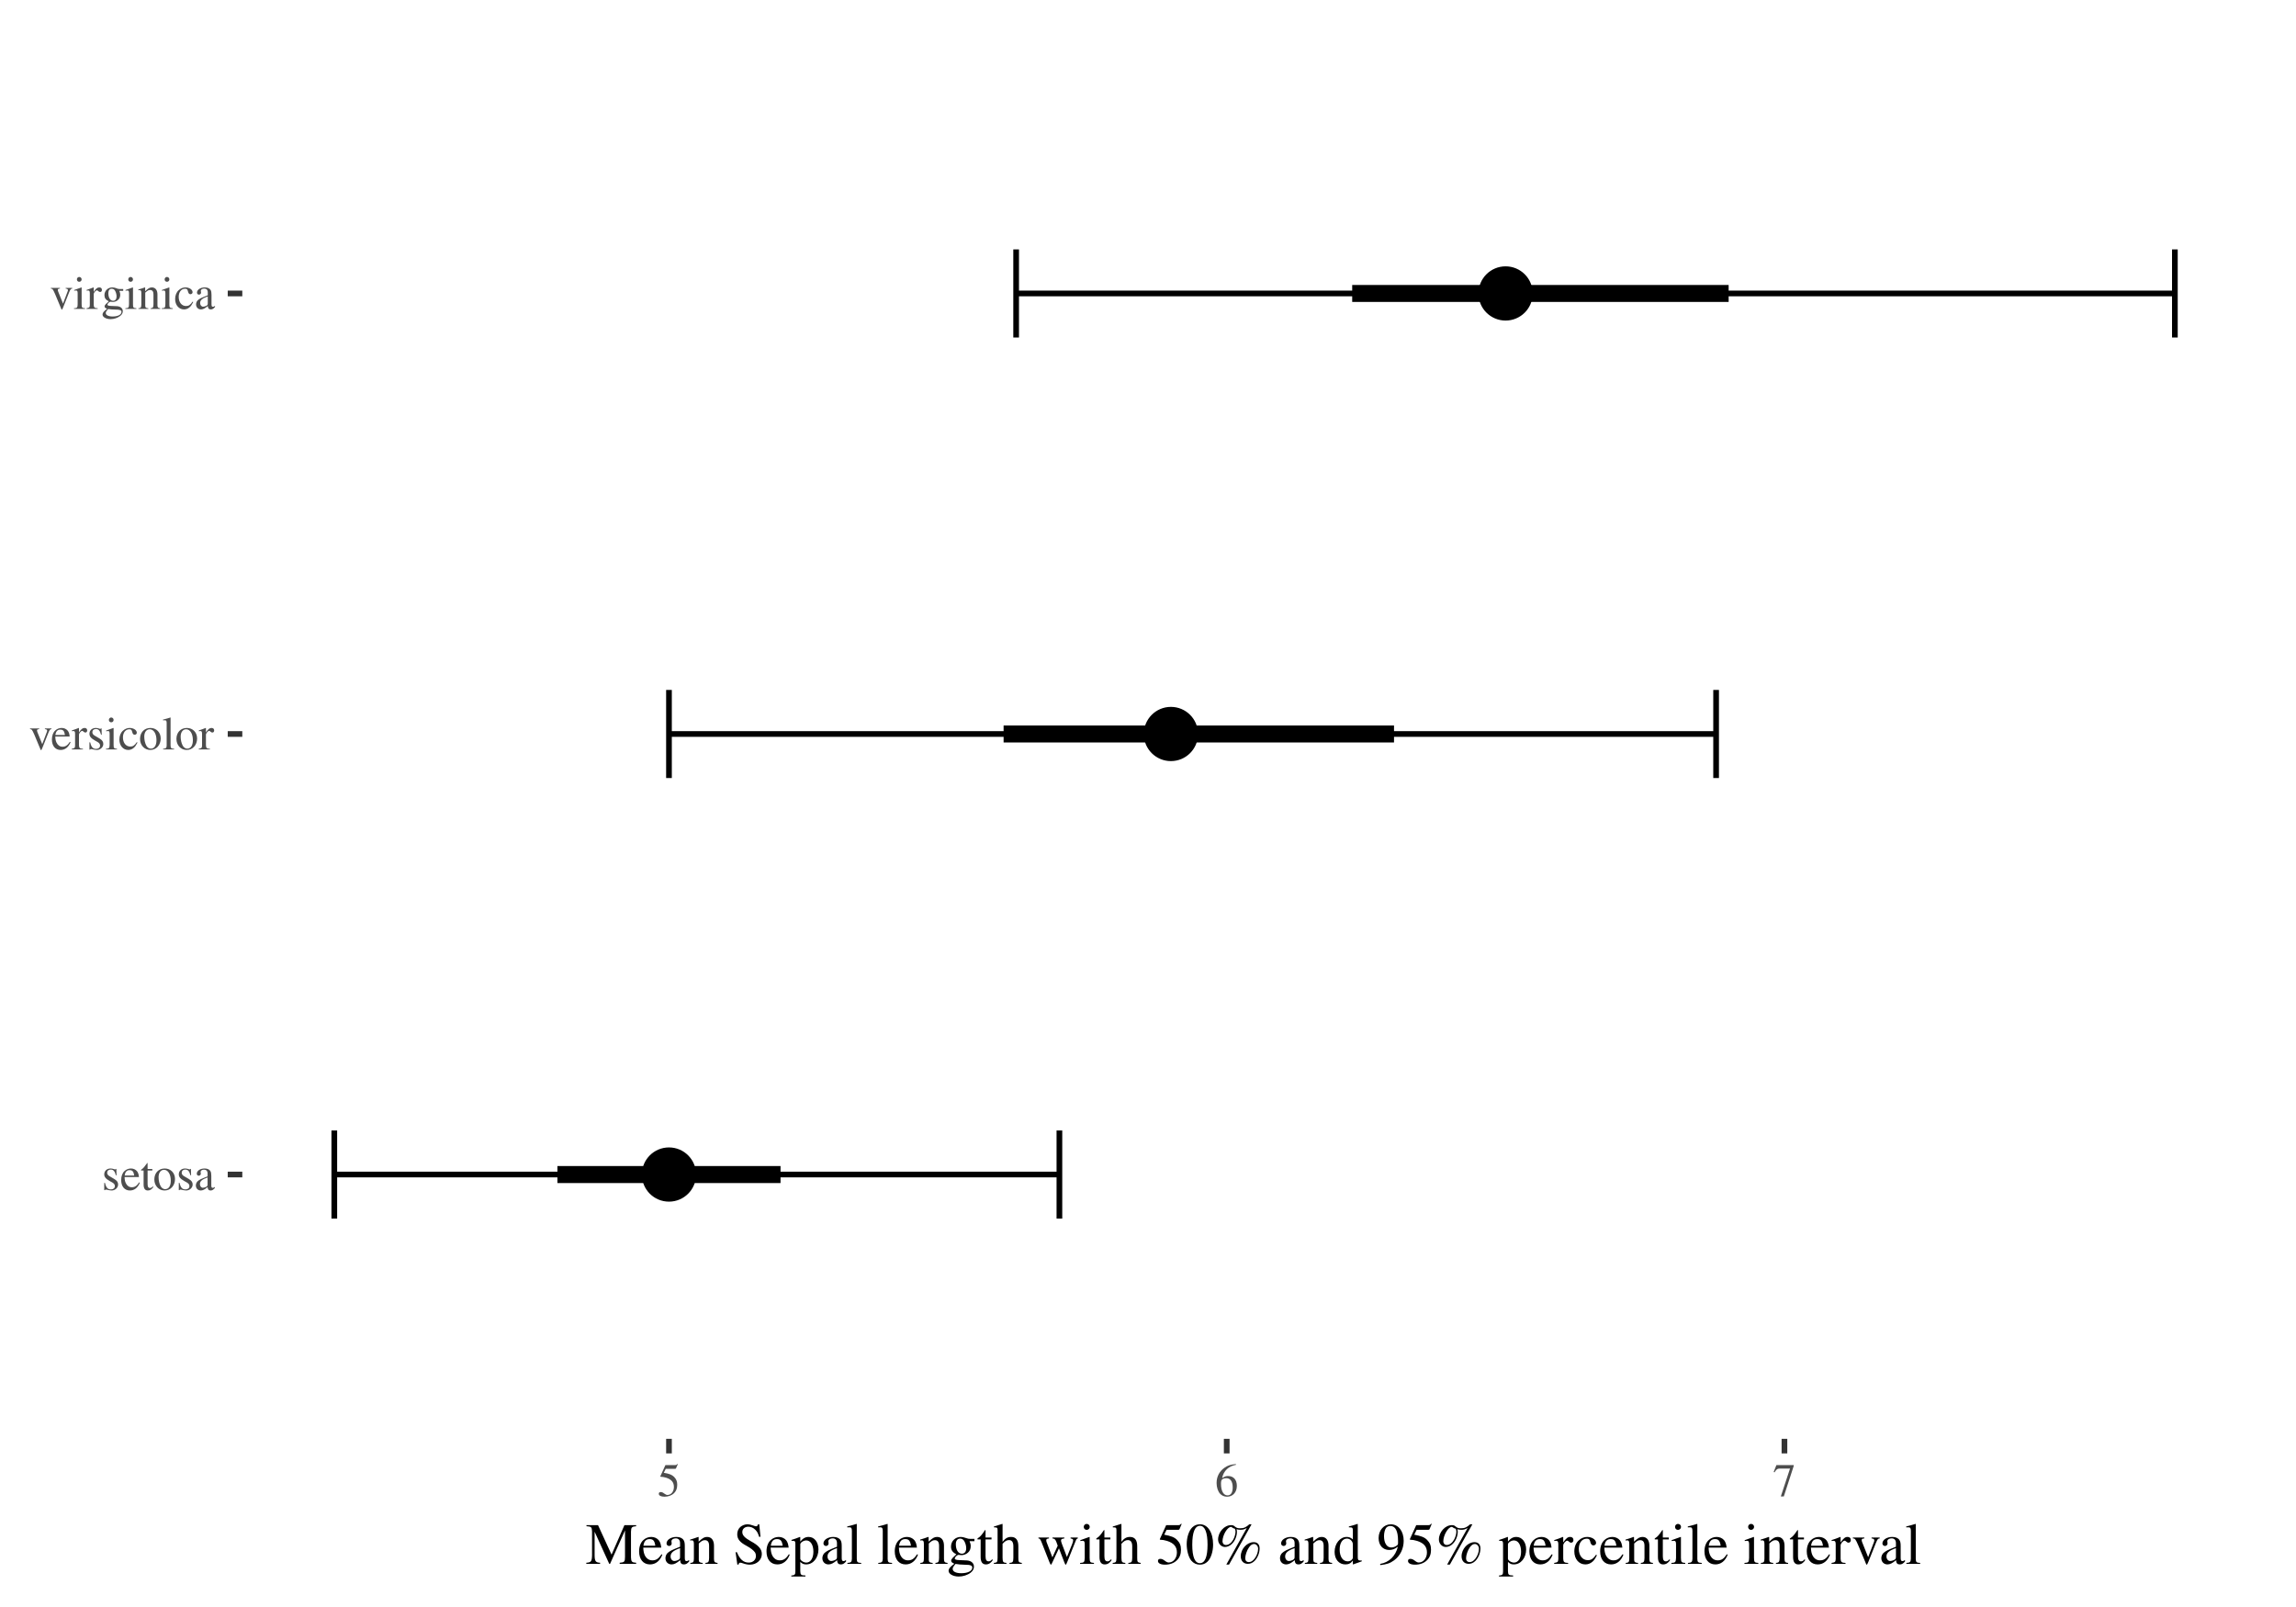
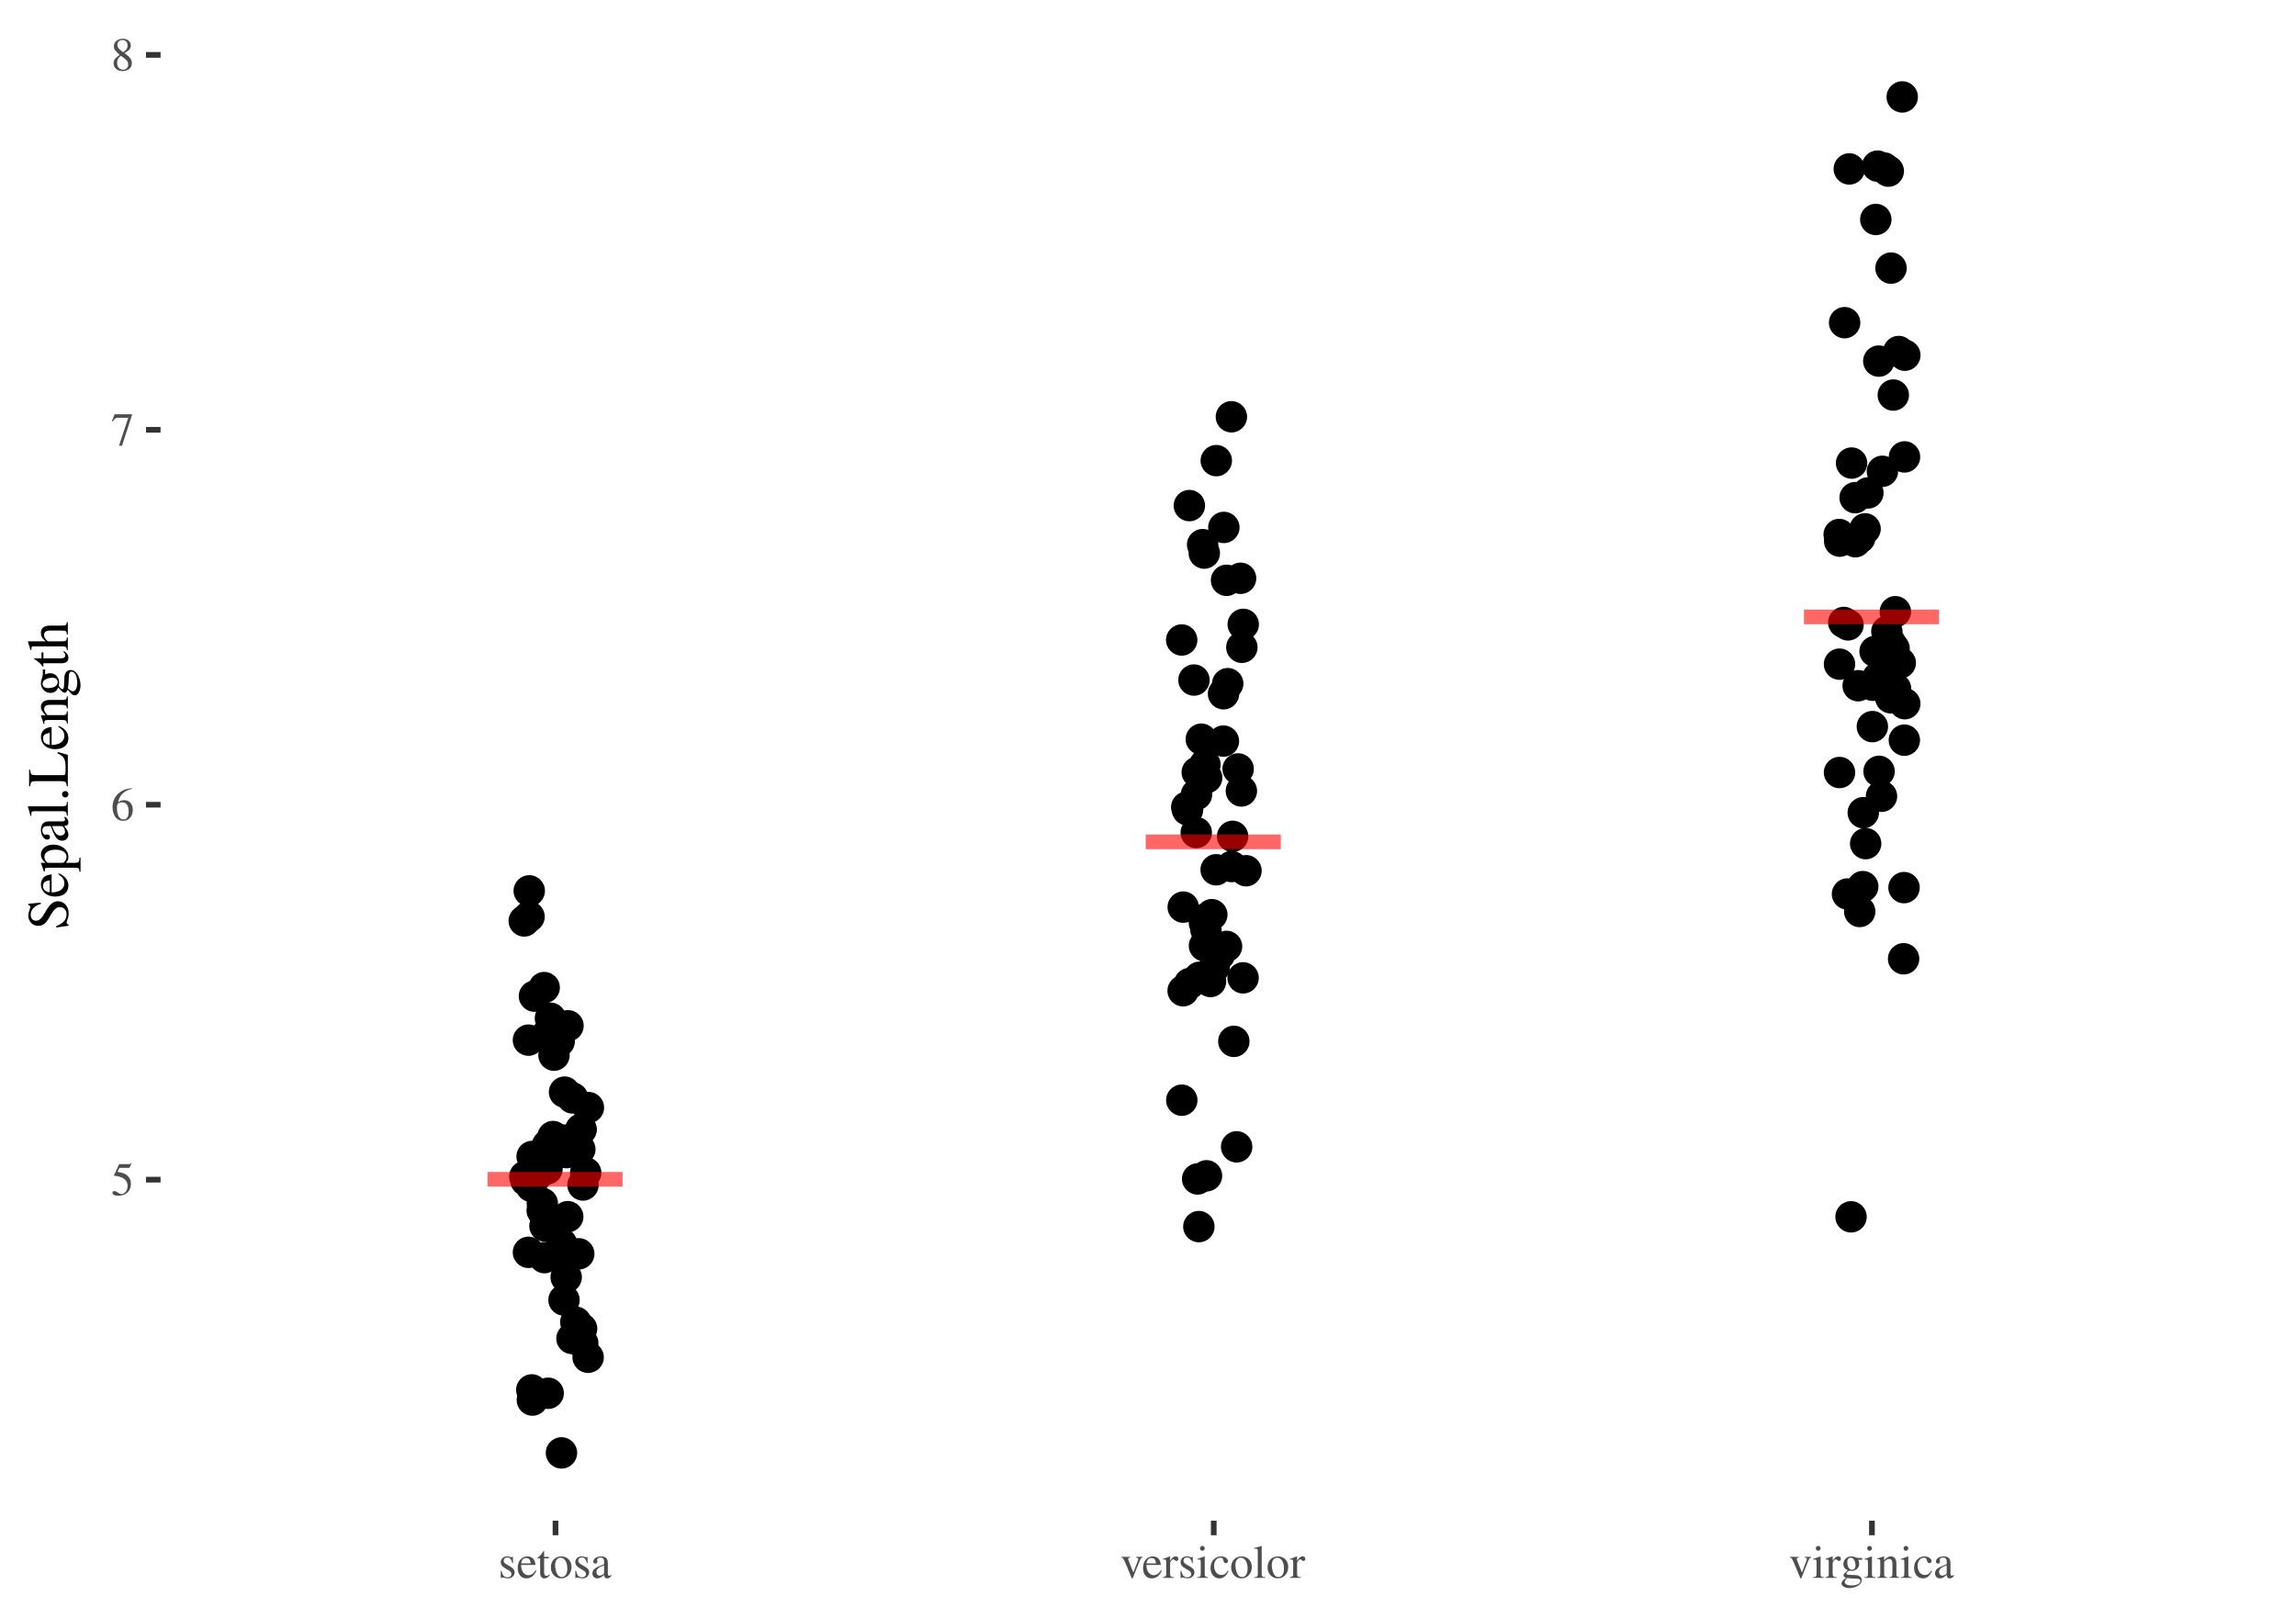
<svg xmlns="http://www.w3.org/2000/svg" viewBox="0 0 432.00 302.40">
  <defs>
    <style type="text/css">
    line, polyline, path, rect, circle {
      fill: none;
      stroke: #000000;
      stroke-linecap: round;
      stroke-linejoin: round;
      stroke-miterlimit: 10.00;
    }
  </style>
  </defs>
  <rect width="100%" height="100%" style="stroke: none; fill: #FFFFFF;" />
  <defs>
-     <clipPath id="cpNDUuNTg5OXw0MjYuNTIxfDI3MC43Nnw1LjQ3OTQ1">
-       <rect x="45.59" y="5.48" width="380.93" height="265.28" />
+     <clipPath id="cpMzAuMjEwMXw0MjYuNTIxfDI4Ni4xNjF8NS40Nzk0NQ==">
+       <rect x="30.21" y="5.48" width="396.31" height="280.68" />
    </clipPath>
  </defs>
-   <circle cx="125.87" cy="221.02" r="3.56pt" style="stroke-width: 0.71; fill: #000000;" clip-path="url(#cpNDUuNTg5OXw0MjYuNTIxfDI3MC43Nnw1LjQ3OTQ1)" />
-   <circle cx="220.31" cy="138.12" r="3.56pt" style="stroke-width: 0.71; fill: #000000;" clip-path="url(#cpNDUuNTg5OXw0MjYuNTIxfDI3MC43Nnw1LjQ3OTQ1)" />
-   <circle cx="283.28" cy="55.22" r="3.56pt" style="stroke-width: 0.71; fill: #000000;" clip-path="url(#cpNDUuNTg5OXw0MjYuNTIxfDI3MC43Nnw1LjQ3OTQ1)" />
-   <polyline points="199.33,229.31 199.33,212.73 " style="stroke-width: 1.07; stroke-linecap: butt;" clip-path="url(#cpNDUuNTg5OXw0MjYuNTIxfDI3MC43Nnw1LjQ3OTQ1)" />
-   <polyline points="199.33,221.02 62.90,221.02 " style="stroke-width: 1.07; stroke-linecap: butt;" clip-path="url(#cpNDUuNTg5OXw0MjYuNTIxfDI3MC43Nnw1LjQ3OTQ1)" />
-   <polyline points="62.90,229.31 62.90,212.73 " style="stroke-width: 1.07; stroke-linecap: butt;" clip-path="url(#cpNDUuNTg5OXw0MjYuNTIxfDI3MC43Nnw1LjQ3OTQ1)" />
-   <polyline points="322.89,146.41 322.89,129.83 " style="stroke-width: 1.07; stroke-linecap: butt;" clip-path="url(#cpNDUuNTg5OXw0MjYuNTIxfDI3MC43Nnw1LjQ3OTQ1)" />
-   <polyline points="322.89,138.12 125.87,138.12 " style="stroke-width: 1.07; stroke-linecap: butt;" clip-path="url(#cpNDUuNTg5OXw0MjYuNTIxfDI3MC43Nnw1LjQ3OTQ1)" />
-   <polyline points="125.87,146.41 125.87,129.83 " style="stroke-width: 1.07; stroke-linecap: butt;" clip-path="url(#cpNDUuNTg5OXw0MjYuNTIxfDI3MC43Nnw1LjQ3OTQ1)" />
-   <polyline points="409.21,63.51 409.21,46.93 " style="stroke-width: 1.07; stroke-linecap: butt;" clip-path="url(#cpNDUuNTg5OXw0MjYuNTIxfDI3MC43Nnw1LjQ3OTQ1)" />
-   <polyline points="409.21,55.22 191.19,55.22 " style="stroke-width: 1.07; stroke-linecap: butt;" clip-path="url(#cpNDUuNTg5OXw0MjYuNTIxfDI3MC43Nnw1LjQ3OTQ1)" />
-   <polyline points="191.19,63.51 191.19,46.93 " style="stroke-width: 1.07; stroke-linecap: butt;" clip-path="url(#cpNDUuNTg5OXw0MjYuNTIxfDI3MC43Nnw1LjQ3OTQ1)" />
-   <polyline points="146.86,221.02 146.86,221.02 " style="stroke-width: 3.20; stroke-linecap: butt;" clip-path="url(#cpNDUuNTg5OXw0MjYuNTIxfDI3MC43Nnw1LjQ3OTQ1)" />
-   <polyline points="146.86,221.02 104.88,221.02 " style="stroke-width: 3.20; stroke-linecap: butt;" clip-path="url(#cpNDUuNTg5OXw0MjYuNTIxfDI3MC43Nnw1LjQ3OTQ1)" />
-   <polyline points="104.88,221.02 104.88,221.02 " style="stroke-width: 3.20; stroke-linecap: butt;" clip-path="url(#cpNDUuNTg5OXw0MjYuNTIxfDI3MC43Nnw1LjQ3OTQ1)" />
-   <polyline points="262.29,138.12 262.29,138.12 " style="stroke-width: 3.20; stroke-linecap: butt;" clip-path="url(#cpNDUuNTg5OXw0MjYuNTIxfDI3MC43Nnw1LjQ3OTQ1)" />
-   <polyline points="262.29,138.12 188.83,138.12 " style="stroke-width: 3.20; stroke-linecap: butt;" clip-path="url(#cpNDUuNTg5OXw0MjYuNTIxfDI3MC43Nnw1LjQ3OTQ1)" />
-   <polyline points="188.83,138.12 188.83,138.12 " style="stroke-width: 3.20; stroke-linecap: butt;" clip-path="url(#cpNDUuNTg5OXw0MjYuNTIxfDI3MC43Nnw1LjQ3OTQ1)" />
-   <polyline points="325.25,55.22 325.25,55.22 " style="stroke-width: 3.20; stroke-linecap: butt;" clip-path="url(#cpNDUuNTg5OXw0MjYuNTIxfDI3MC43Nnw1LjQ3OTQ1)" />
-   <polyline points="325.25,55.22 254.42,55.22 " style="stroke-width: 3.20; stroke-linecap: butt;" clip-path="url(#cpNDUuNTg5OXw0MjYuNTIxfDI3MC43Nnw1LjQ3OTQ1)" />
-   <polyline points="254.42,55.22 254.42,55.22 " style="stroke-width: 3.20; stroke-linecap: butt;" clip-path="url(#cpNDUuNTg5OXw0MjYuNTIxfDI3MC43Nnw1LjQ3OTQ1)" />
+   <circle cx="109.32" cy="212.48" r="1.95pt" style="stroke-width: 0.71; fill: #000000;" clip-path="url(#cpMzAuMjEwMXw0MjYuNTIxfDI4Ni4xNjF8NS40Nzk0NQ==)" />
+   <circle cx="106.82" cy="228.95" r="1.95pt" style="stroke-width: 0.71; fill: #000000;" clip-path="url(#cpMzAuMjEwMXw0MjYuNTIxfDI4Ni4xNjF8NS40Nzk0NQ==)" />
+   <circle cx="106.12" cy="244.63" r="1.95pt" style="stroke-width: 0.71; fill: #000000;" clip-path="url(#cpMzAuMjEwMXw0MjYuNTIxfDI4Ni4xNjF8NS40Nzk0NQ==)" />
+   <circle cx="107.62" cy="251.87" r="1.95pt" style="stroke-width: 0.71; fill: #000000;" clip-path="url(#cpMzAuMjEwMXw0MjYuNTIxfDI4Ni4xNjF8NS40Nzk0NQ==)" />
+   <circle cx="109.69" cy="222.99" r="1.95pt" style="stroke-width: 0.71; fill: #000000;" clip-path="url(#cpMzAuMjEwMXw0MjYuNTIxfDI4Ni4xNjF8NS40Nzk0NQ==)" />
+   <circle cx="102.79" cy="194.83" r="1.95pt" style="stroke-width: 0.71; fill: #000000;" clip-path="url(#cpMzAuMjEwMXw0MjYuNTIxfDI4Ni4xNjF8NS40Nzk0NQ==)" />
+   <circle cx="108.34" cy="248.81" r="1.95pt" style="stroke-width: 0.71; fill: #000000;" clip-path="url(#cpMzAuMjEwMXw0MjYuNTIxfDI4Ni4xNjF8NS40Nzk0NQ==)" />
+   <circle cx="100.97" cy="220.59" r="1.95pt" style="stroke-width: 0.71; fill: #000000;" clip-path="url(#cpMzAuMjEwMXw0MjYuNTIxfDI4Ni4xNjF8NS40Nzk0NQ==)" />
+   <circle cx="100.06" cy="261.55" r="1.95pt" style="stroke-width: 0.71; fill: #000000;" clip-path="url(#cpMzAuMjEwMXw0MjYuNTIxfDI4Ni4xNjF8NS40Nzk0NQ==)" />
+   <circle cx="102.02" cy="227.80" r="1.95pt" style="stroke-width: 0.71; fill: #000000;" clip-path="url(#cpMzAuMjEwMXw0MjYuNTIxfDI4Ni4xNjF8NS40Nzk0NQ==)" />
+   <circle cx="106.87" cy="193.03" r="1.95pt" style="stroke-width: 0.71; fill: #000000;" clip-path="url(#cpMzAuMjEwMXw0MjYuNTIxfDI4Ni4xNjF8NS40Nzk0NQ==)" />
+   <circle cx="106.82" cy="236.74" r="1.95pt" style="stroke-width: 0.71; fill: #000000;" clip-path="url(#cpMzAuMjEwMXw0MjYuNTIxfDI4Ni4xNjF8NS40Nzk0NQ==)" />
+   <circle cx="108.90" cy="235.94" r="1.95pt" style="stroke-width: 0.71; fill: #000000;" clip-path="url(#cpMzAuMjEwMXw0MjYuNTIxfDI4Ni4xNjF8NS40Nzk0NQ==)" />
+   <circle cx="105.64" cy="273.40" r="1.95pt" style="stroke-width: 0.71; fill: #000000;" clip-path="url(#cpMzAuMjEwMXw0MjYuNTIxfDI4Ni4xNjF8NS40Nzk0NQ==)" />
+   <circle cx="99.58" cy="167.64" r="1.95pt" style="stroke-width: 0.71; fill: #000000;" clip-path="url(#cpMzAuMjEwMXw0MjYuNTIxfDI4Ni4xNjF8NS40Nzk0NQ==)" />
+   <circle cx="98.64" cy="173.30" r="1.95pt" style="stroke-width: 0.71; fill: #000000;" clip-path="url(#cpMzAuMjEwMXw0MjYuNTIxfDI4Ni4xNjF8NS40Nzk0NQ==)" />
+   <circle cx="103.57" cy="191.61" r="1.95pt" style="stroke-width: 0.71; fill: #000000;" clip-path="url(#cpMzAuMjEwMXw0MjYuNTIxfDI4Ni4xNjF8NS40Nzk0NQ==)" />
+   <circle cx="100.12" cy="217.62" r="1.95pt" style="stroke-width: 0.71; fill: #000000;" clip-path="url(#cpMzAuMjEwMXw0MjYuNTIxfDI4Ni4xNjF8NS40Nzk0NQ==)" />
+   <circle cx="99.54" cy="172.50" r="1.95pt" style="stroke-width: 0.71; fill: #000000;" clip-path="url(#cpMzAuMjEwMXw0MjYuNTIxfDI4Ni4xNjF8NS40Nzk0NQ==)" />
+   <circle cx="104.06" cy="213.87" r="1.95pt" style="stroke-width: 0.71; fill: #000000;" clip-path="url(#cpMzAuMjEwMXw0MjYuNTIxfDI4Ni4xNjF8NS40Nzk0NQ==)" />
+   <circle cx="105.22" cy="195.95" r="1.95pt" style="stroke-width: 0.71; fill: #000000;" clip-path="url(#cpMzAuMjEwMXw0MjYuNTIxfDI4Ni4xNjF8NS40Nzk0NQ==)" />
+   <circle cx="105.98" cy="214.53" r="1.95pt" style="stroke-width: 0.71; fill: #000000;" clip-path="url(#cpMzAuMjEwMXw0MjYuNTIxfDI4Ni4xNjF8NS40Nzk0NQ==)" />
+   <circle cx="109.43" cy="250.03" r="1.95pt" style="stroke-width: 0.71; fill: #000000;" clip-path="url(#cpMzAuMjEwMXw0MjYuNTIxfDI4Ni4xNjF8NS40Nzk0NQ==)" />
+   <circle cx="109.10" cy="216.27" r="1.95pt" style="stroke-width: 0.71; fill: #000000;" clip-path="url(#cpMzAuMjEwMXw0MjYuNTIxfDI4Ni4xNjF8NS40Nzk0NQ==)" />
+   <circle cx="102.45" cy="236.66" r="1.95pt" style="stroke-width: 0.71; fill: #000000;" clip-path="url(#cpMzAuMjEwMXw0MjYuNTIxfDI4Ni4xNjF8NS40Nzk0NQ==)" />
+   <circle cx="110.20" cy="220.69" r="1.95pt" style="stroke-width: 0.71; fill: #000000;" clip-path="url(#cpMzAuMjEwMXw0MjYuNTIxfDI4Ni4xNjF8NS40Nzk0NQ==)" />
+   <circle cx="98.75" cy="221.38" r="1.95pt" style="stroke-width: 0.71; fill: #000000;" clip-path="url(#cpMzAuMjEwMXw0MjYuNTIxfDI4Ni4xNjF8NS40Nzk0NQ==)" />
+   <circle cx="110.71" cy="208.42" r="1.95pt" style="stroke-width: 0.71; fill: #000000;" clip-path="url(#cpMzAuMjEwMXw0MjYuNTIxfDI4Ni4xNjF8NS40Nzk0NQ==)" />
+   <circle cx="106.22" cy="205.51" r="1.95pt" style="stroke-width: 0.71; fill: #000000;" clip-path="url(#cpMzAuMjEwMXw0MjYuNTIxfDI4Ni4xNjF8NS40Nzk0NQ==)" />
+   <circle cx="106.53" cy="240.34" r="1.95pt" style="stroke-width: 0.71; fill: #000000;" clip-path="url(#cpMzAuMjEwMXw0MjYuNTIxfDI4Ni4xNjF8NS40Nzk0NQ==)" />
+   <circle cx="99.43" cy="235.66" r="1.95pt" style="stroke-width: 0.71; fill: #000000;" clip-path="url(#cpMzAuMjEwMXw0MjYuNTIxfDI4Ni4xNjF8NS40Nzk0NQ==)" />
+   <circle cx="99.43" cy="195.73" r="1.95pt" style="stroke-width: 0.71; fill: #000000;" clip-path="url(#cpMzAuMjEwMXw0MjYuNTIxfDI4Ni4xNjF8NS40Nzk0NQ==)" />
+   <circle cx="107.74" cy="206.61" r="1.95pt" style="stroke-width: 0.71; fill: #000000;" clip-path="url(#cpMzAuMjEwMXw0MjYuNTIxfDI4Ni4xNjF8NS40Nzk0NQ==)" />
+   <circle cx="100.56" cy="187.45" r="1.95pt" style="stroke-width: 0.71; fill: #000000;" clip-path="url(#cpMzAuMjEwMXw0MjYuNTIxfDI4Ni4xNjF8NS40Nzk0NQ==)" />
+   <circle cx="102.54" cy="230.71" r="1.95pt" style="stroke-width: 0.71; fill: #000000;" clip-path="url(#cpMzAuMjEwMXw0MjYuNTIxfDI4Ni4xNjF8NS40Nzk0NQ==)" />
+   <circle cx="98.96" cy="222.15" r="1.95pt" style="stroke-width: 0.71; fill: #000000;" clip-path="url(#cpMzAuMjEwMXw0MjYuNTIxfDI4Ni4xNjF8NS40Nzk0NQ==)" />
+   <circle cx="102.39" cy="185.84" r="1.95pt" style="stroke-width: 0.71; fill: #000000;" clip-path="url(#cpMzAuMjEwMXw0MjYuNTIxfDI4Ni4xNjF8NS40Nzk0NQ==)" />
+   <circle cx="102.04" cy="226.45" r="1.95pt" style="stroke-width: 0.71; fill: #000000;" clip-path="url(#cpMzAuMjEwMXw0MjYuNTIxfDI4Ni4xNjF8NS40Nzk0NQ==)" />
+   <circle cx="100.17" cy="263.46" r="1.95pt" style="stroke-width: 0.71; fill: #000000;" clip-path="url(#cpMzAuMjEwMXw0MjYuNTIxfDI4Ni4xNjF8NS40Nzk0NQ==)" />
+   <circle cx="109.31" cy="212.58" r="1.95pt" style="stroke-width: 0.71; fill: #000000;" clip-path="url(#cpMzAuMjEwMXw0MjYuNTIxfDI4Ni4xNjF8NS40Nzk0NQ==)" />
+   <circle cx="102.92" cy="219.98" r="1.95pt" style="stroke-width: 0.71; fill: #000000;" clip-path="url(#cpMzAuMjEwMXw0MjYuNTIxfDI4Ni4xNjF8NS40Nzk0NQ==)" />
+   <circle cx="110.66" cy="255.41" r="1.95pt" style="stroke-width: 0.71; fill: #000000;" clip-path="url(#cpMzAuMjEwMXw0MjYuNTIxfDI4Ni4xNjF8NS40Nzk0NQ==)" />
+   <circle cx="103.14" cy="262.18" r="1.95pt" style="stroke-width: 0.71; fill: #000000;" clip-path="url(#cpMzAuMjEwMXw0MjYuNTIxfDI4Ni4xNjF8NS40Nzk0NQ==)" />
+   <circle cx="99.98" cy="223.25" r="1.95pt" style="stroke-width: 0.71; fill: #000000;" clip-path="url(#cpMzAuMjEwMXw0MjYuNTIxfDI4Ni4xNjF8NS40Nzk0NQ==)" />
+   <circle cx="106.59" cy="216.90" r="1.95pt" style="stroke-width: 0.71; fill: #000000;" clip-path="url(#cpMzAuMjEwMXw0MjYuNTIxfDI4Ni4xNjF8NS40Nzk0NQ==)" />
+   <circle cx="105.67" cy="234.05" r="1.95pt" style="stroke-width: 0.71; fill: #000000;" clip-path="url(#cpMzAuMjEwMXw0MjYuNTIxfDI4Ni4xNjF8NS40Nzk0NQ==)" />
+   <circle cx="103.02" cy="215.49" r="1.95pt" style="stroke-width: 0.71; fill: #000000;" clip-path="url(#cpMzAuMjEwMXw0MjYuNTIxfDI4Ni4xNjF8NS40Nzk0NQ==)" />
+   <circle cx="109.65" cy="252.75" r="1.95pt" style="stroke-width: 0.71; fill: #000000;" clip-path="url(#cpMzAuMjEwMXw0MjYuNTIxfDI4Ni4xNjF8NS40Nzk0NQ==)" />
+   <circle cx="104.24" cy="198.56" r="1.95pt" style="stroke-width: 0.71; fill: #000000;" clip-path="url(#cpMzAuMjEwMXw0MjYuNTIxfDI4Ni4xNjF8NS40Nzk0NQ==)" />
+   <circle cx="100.98" cy="221.20" r="1.95pt" style="stroke-width: 0.71; fill: #000000;" clip-path="url(#cpMzAuMjEwMXw0MjYuNTIxfDI4Ni4xNjF8NS40Nzk0NQ==)" />
+   <circle cx="231.69" cy="78.43" r="1.95pt" style="stroke-width: 0.71; fill: #000000;" clip-path="url(#cpMzAuMjEwMXw0MjYuNTIxfDI4Ni4xNjF8NS40Nzk0NQ==)" />
+   <circle cx="233.66" cy="121.81" r="1.95pt" style="stroke-width: 0.71; fill: #000000;" clip-path="url(#cpMzAuMjEwMXw0MjYuNTIxfDI4Ni4xNjF8NS40Nzk0NQ==)" />
+   <circle cx="228.85" cy="86.68" r="1.95pt" style="stroke-width: 0.71; fill: #000000;" clip-path="url(#cpMzAuMjEwMXw0MjYuNTIxfDI4Ni4xNjF8NS40Nzk0NQ==)" />
+   <circle cx="222.61" cy="186.44" r="1.95pt" style="stroke-width: 0.71; fill: #000000;" clip-path="url(#cpMzAuMjEwMXw0MjYuNTIxfDI4Ni4xNjF8NS40Nzk0NQ==)" />
+   <circle cx="233.92" cy="117.49" r="1.95pt" style="stroke-width: 0.71; fill: #000000;" clip-path="url(#cpMzAuMjEwMXw0MjYuNTIxfDI4Ni4xNjF8NS40Nzk0NQ==)" />
+   <circle cx="226.63" cy="173.69" r="1.95pt" style="stroke-width: 0.71; fill: #000000;" clip-path="url(#cpMzAuMjEwMXw0MjYuNTIxfDI4Ni4xNjF8NS40Nzk0NQ==)" />
+   <circle cx="231.00" cy="128.65" r="1.95pt" style="stroke-width: 0.71; fill: #000000;" clip-path="url(#cpMzAuMjEwMXw0MjYuNTIxfDI4Ni4xNjF8NS40Nzk0NQ==)" />
+   <circle cx="225.57" cy="230.82" r="1.95pt" style="stroke-width: 0.71; fill: #000000;" clip-path="url(#cpMzAuMjEwMXw0MjYuNTIxfDI4Ni4xNjF8NS40Nzk0NQ==)" />
+   <circle cx="233.42" cy="108.82" r="1.95pt" style="stroke-width: 0.71; fill: #000000;" clip-path="url(#cpMzAuMjEwMXw0MjYuNTIxfDI4Ni4xNjF8NS40Nzk0NQ==)" />
+   <circle cx="222.36" cy="207.03" r="1.95pt" style="stroke-width: 0.71; fill: #000000;" clip-path="url(#cpMzAuMjEwMXw0MjYuNTIxfDI4Ni4xNjF8NS40Nzk0NQ==)" />
+   <circle cx="227.01" cy="221.26" r="1.95pt" style="stroke-width: 0.71; fill: #000000;" clip-path="url(#cpMzAuMjEwMXw0MjYuNTIxfDI4Ni4xNjF8NS40Nzk0NQ==)" />
+   <circle cx="225.08" cy="156.67" r="1.95pt" style="stroke-width: 0.71; fill: #000000;" clip-path="url(#cpMzAuMjEwMXw0MjYuNTIxfDI4Ni4xNjF8NS40Nzk0NQ==)" />
+   <circle cx="223.44" cy="152.40" r="1.95pt" style="stroke-width: 0.71; fill: #000000;" clip-path="url(#cpMzAuMjEwMXw0MjYuNTIxfDI4Ni4xNjF8NS40Nzk0NQ==)" />
+   <circle cx="226.71" cy="143.86" r="1.95pt" style="stroke-width: 0.71; fill: #000000;" clip-path="url(#cpMzAuMjEwMXw0MjYuNTIxfDI4Ni4xNjF8NS40Nzk0NQ==)" />
+   <circle cx="227.15" cy="178.08" r="1.95pt" style="stroke-width: 0.71; fill: #000000;" clip-path="url(#cpMzAuMjEwMXw0MjYuNTIxfDI4Ni4xNjF8NS40Nzk0NQ==)" />
+   <circle cx="226.28" cy="102.49" r="1.95pt" style="stroke-width: 0.71; fill: #000000;" clip-path="url(#cpMzAuMjEwMXw0MjYuNTIxfDI4Ni4xNjF8NS40Nzk0NQ==)" />
+   <circle cx="228.45" cy="182.02" r="1.95pt" style="stroke-width: 0.71; fill: #000000;" clip-path="url(#cpMzAuMjEwMXw0MjYuNTIxfDI4Ni4xNjF8NS40Nzk0NQ==)" />
+   <circle cx="234.44" cy="163.85" r="1.95pt" style="stroke-width: 0.71; fill: #000000;" clip-path="url(#cpMzAuMjEwMXw0MjYuNTIxfDI4Ni4xNjF8NS40Nzk0NQ==)" />
+   <circle cx="230.19" cy="139.46" r="1.95pt" style="stroke-width: 0.71; fill: #000000;" clip-path="url(#cpMzAuMjEwMXw0MjYuNTIxfDI4Ni4xNjF8NS40Nzk0NQ==)" />
+   <circle cx="229.43" cy="179.66" r="1.95pt" style="stroke-width: 0.71; fill: #000000;" clip-path="url(#cpMzAuMjEwMXw0MjYuNTIxfDI4Ni4xNjF8NS40Nzk0NQ==)" />
+   <circle cx="231.92" cy="157.38" r="1.95pt" style="stroke-width: 0.71; fill: #000000;" clip-path="url(#cpMzAuMjEwMXw0MjYuNTIxfDI4Ni4xNjF8NS40Nzk0NQ==)" />
+   <circle cx="232.96" cy="144.70" r="1.95pt" style="stroke-width: 0.71; fill: #000000;" clip-path="url(#cpMzAuMjEwMXw0MjYuNTIxfDI4Ni4xNjF8NS40Nzk0NQ==)" />
+   <circle cx="224.65" cy="127.97" r="1.95pt" style="stroke-width: 0.71; fill: #000000;" clip-path="url(#cpMzAuMjEwMXw0MjYuNTIxfDI4Ni4xNjF8NS40Nzk0NQ==)" />
+   <circle cx="227.04" cy="146.35" r="1.95pt" style="stroke-width: 0.71; fill: #000000;" clip-path="url(#cpMzAuMjEwMXw0MjYuNTIxfDI4Ni4xNjF8NS40Nzk0NQ==)" />
+   <circle cx="222.34" cy="120.43" r="1.95pt" style="stroke-width: 0.71; fill: #000000;" clip-path="url(#cpMzAuMjEwMXw0MjYuNTIxfDI4Ni4xNjF8NS40Nzk0NQ==)" />
+   <circle cx="230.78" cy="109.20" r="1.95pt" style="stroke-width: 0.71; fill: #000000;" clip-path="url(#cpMzAuMjEwMXw0MjYuNTIxfDI4Ni4xNjF8NS40Nzk0NQ==)" />
+   <circle cx="223.78" cy="95.14" r="1.95pt" style="stroke-width: 0.71; fill: #000000;" clip-path="url(#cpMzAuMjEwMXw0MjYuNTIxfDI4Ni4xNjF8NS40Nzk0NQ==)" />
+   <circle cx="226.59" cy="104.08" r="1.95pt" style="stroke-width: 0.71; fill: #000000;" clip-path="url(#cpMzAuMjEwMXw0MjYuNTIxfDI4Ni4xNjF8NS40Nzk0NQ==)" />
+   <circle cx="223.29" cy="151.88" r="1.95pt" style="stroke-width: 0.71; fill: #000000;" clip-path="url(#cpMzAuMjEwMXw0MjYuNTIxfDI4Ni4xNjF8NS40Nzk0NQ==)" />
+   <circle cx="222.63" cy="170.70" r="1.95pt" style="stroke-width: 0.71; fill: #000000;" clip-path="url(#cpMzAuMjEwMXw0MjYuNTIxfDI4Ni4xNjF8NS40Nzk0NQ==)" />
+   <circle cx="233.89" cy="184.01" r="1.95pt" style="stroke-width: 0.71; fill: #000000;" clip-path="url(#cpMzAuMjEwMXw0MjYuNTIxfDI4Ni4xNjF8NS40Nzk0NQ==)" />
+   <circle cx="223.81" cy="185.09" r="1.95pt" style="stroke-width: 0.71; fill: #000000;" clip-path="url(#cpMzAuMjEwMXw0MjYuNTIxfDI4Ni4xNjF8NS40Nzk0NQ==)" />
+   <circle cx="231.73" cy="163.06" r="1.95pt" style="stroke-width: 0.71; fill: #000000;" clip-path="url(#cpMzAuMjEwMXw0MjYuNTIxfDI4Ni4xNjF8NS40Nzk0NQ==)" />
+   <circle cx="225.12" cy="149.52" r="1.95pt" style="stroke-width: 0.71; fill: #000000;" clip-path="url(#cpMzAuMjEwMXw0MjYuNTIxfDI4Ni4xNjF8NS40Nzk0NQ==)" />
+   <circle cx="232.15" cy="195.96" r="1.95pt" style="stroke-width: 0.71; fill: #000000;" clip-path="url(#cpMzAuMjEwMXw0MjYuNTIxfDI4Ni4xNjF8NS40Nzk0NQ==)" />
+   <circle cx="233.57" cy="148.84" r="1.95pt" style="stroke-width: 0.71; fill: #000000;" clip-path="url(#cpMzAuMjEwMXw0MjYuNTIxfDI4Ni4xNjF8NS40Nzk0NQ==)" />
+   <circle cx="230.27" cy="99.25" r="1.95pt" style="stroke-width: 0.71; fill: #000000;" clip-path="url(#cpMzAuMjEwMXw0MjYuNTIxfDI4Ni4xNjF8NS40Nzk0NQ==)" />
+   <circle cx="230.21" cy="130.55" r="1.95pt" style="stroke-width: 0.71; fill: #000000;" clip-path="url(#cpMzAuMjEwMXw0MjYuNTIxfDI4Ni4xNjF8NS40Nzk0NQ==)" />
+   <circle cx="230.78" cy="178.09" r="1.95pt" style="stroke-width: 0.71; fill: #000000;" clip-path="url(#cpMzAuMjEwMXw0MjYuNTIxfDI4Ni4xNjF8NS40Nzk0NQ==)" />
+   <circle cx="225.67" cy="183.91" r="1.95pt" style="stroke-width: 0.71; fill: #000000;" clip-path="url(#cpMzAuMjEwMXw0MjYuNTIxfDI4Ni4xNjF8NS40Nzk0NQ==)" />
+   <circle cx="227.76" cy="184.70" r="1.95pt" style="stroke-width: 0.71; fill: #000000;" clip-path="url(#cpMzAuMjEwMXw0MjYuNTIxfDI4Ni4xNjF8NS40Nzk0NQ==)" />
+   <circle cx="225.27" cy="145.32" r="1.95pt" style="stroke-width: 0.71; fill: #000000;" clip-path="url(#cpMzAuMjEwMXw0MjYuNTIxfDI4Ni4xNjF8NS40Nzk0NQ==)" />
+   <circle cx="228.82" cy="163.67" r="1.95pt" style="stroke-width: 0.71; fill: #000000;" clip-path="url(#cpMzAuMjEwMXw0MjYuNTIxfDI4Ni4xNjF8NS40Nzk0NQ==)" />
+   <circle cx="225.34" cy="221.85" r="1.95pt" style="stroke-width: 0.71; fill: #000000;" clip-path="url(#cpMzAuMjEwMXw0MjYuNTIxfDI4Ni4xNjF8NS40Nzk0NQ==)" />
+   <circle cx="226.63" cy="177.97" r="1.95pt" style="stroke-width: 0.71; fill: #000000;" clip-path="url(#cpMzAuMjEwMXw0MjYuNTIxfDI4Ni4xNjF8NS40Nzk0NQ==)" />
+   <circle cx="228.01" cy="172.12" r="1.95pt" style="stroke-width: 0.71; fill: #000000;" clip-path="url(#cpMzAuMjEwMXw0MjYuNTIxfDI4Ni4xNjF8NS40Nzk0NQ==)" />
+   <circle cx="226.63" cy="172.97" r="1.95pt" style="stroke-width: 0.71; fill: #000000;" clip-path="url(#cpMzAuMjEwMXw0MjYuNTIxfDI4Ni4xNjF8NS40Nzk0NQ==)" />
+   <circle cx="226.03" cy="139.10" r="1.95pt" style="stroke-width: 0.71; fill: #000000;" clip-path="url(#cpMzAuMjEwMXw0MjYuNTIxfDI4Ni4xNjF8NS40Nzk0NQ==)" />
+   <circle cx="232.68" cy="215.81" r="1.95pt" style="stroke-width: 0.71; fill: #000000;" clip-path="url(#cpMzAuMjEwMXw0MjYuNTIxfDI4Ni4xNjF8NS40Nzk0NQ==)" />
+   <circle cx="226.90" cy="174.94" r="1.95pt" style="stroke-width: 0.71; fill: #000000;" clip-path="url(#cpMzAuMjEwMXw0MjYuNTIxfDI4Ni4xNjF8NS40Nzk0NQ==)" />
+   <circle cx="356.66" cy="129.61" r="1.95pt" style="stroke-width: 0.71; fill: #000000;" clip-path="url(#cpMzAuMjEwMXw0MjYuNTIxfDI4Ni4xNjF8NS40Nzk0NQ==)" />
+   <circle cx="358.25" cy="167.03" r="1.95pt" style="stroke-width: 0.71; fill: #000000;" clip-path="url(#cpMzAuMjEwMXw0MjYuNTIxfDI4Ni4xNjF8NS40Nzk0NQ==)" />
+   <circle cx="356.23" cy="74.34" r="1.95pt" style="stroke-width: 0.71; fill: #000000;" clip-path="url(#cpMzAuMjEwMXw0MjYuNTIxfDI4Ni4xNjF8NS40Nzk0NQ==)" />
+   <circle cx="349.62" cy="129.04" r="1.95pt" style="stroke-width: 0.71; fill: #000000;" clip-path="url(#cpMzAuMjEwMXw0MjYuNTIxfDI4Ni4xNjF8NS40Nzk0NQ==)" />
+   <circle cx="346.91" cy="117.13" r="1.95pt" style="stroke-width: 0.71; fill: #000000;" clip-path="url(#cpMzAuMjEwMXw0MjYuNTIxfDI4Ni4xNjF8NS40Nzk0NQ==)" />
+   <circle cx="352.94" cy="41.30" r="1.95pt" style="stroke-width: 0.71; fill: #000000;" clip-path="url(#cpMzAuMjEwMXw0MjYuNTIxfDI4Ni4xNjF8NS40Nzk0NQ==)" />
+   <circle cx="348.28" cy="228.98" r="1.95pt" style="stroke-width: 0.71; fill: #000000;" clip-path="url(#cpMzAuMjEwMXw0MjYuNTIxfDI4Ni4xNjF8NS40Nzk0NQ==)" />
+   <circle cx="347.07" cy="60.72" r="1.95pt" style="stroke-width: 0.71; fill: #000000;" clip-path="url(#cpMzAuMjEwMXw0MjYuNTIxfDI4Ni4xNjF8NS40Nzk0NQ==)" />
+   <circle cx="349.09" cy="101.94" r="1.95pt" style="stroke-width: 0.71; fill: #000000;" clip-path="url(#cpMzAuMjEwMXw0MjYuNTIxfDI4Ni4xNjF8NS40Nzk0NQ==)" />
+   <circle cx="357.25" cy="66.15" r="1.95pt" style="stroke-width: 0.71; fill: #000000;" clip-path="url(#cpMzAuMjEwMXw0MjYuNTIxfDI4Ni4xNjF8NS40Nzk0NQ==)" />
+   <circle cx="356.62" cy="115.11" r="1.95pt" style="stroke-width: 0.71; fill: #000000;" clip-path="url(#cpMzAuMjEwMXw0MjYuNTIxfDI4Ni4xNjF8NS40Nzk0NQ==)" />
+   <circle cx="355.71" cy="121.02" r="1.95pt" style="stroke-width: 0.71; fill: #000000;" clip-path="url(#cpMzAuMjEwMXw0MjYuNTIxfDI4Ni4xNjF8NS40Nzk0NQ==)" />
+   <circle cx="349.05" cy="93.65" r="1.95pt" style="stroke-width: 0.71; fill: #000000;" clip-path="url(#cpMzAuMjEwMXw0MjYuNTIxfDI4Ni4xNjF8NS40Nzk0NQ==)" />
+   <circle cx="349.91" cy="171.52" r="1.95pt" style="stroke-width: 0.71; fill: #000000;" clip-path="url(#cpMzAuMjEwMXw0MjYuNTIxfDI4Ni4xNjF8NS40Nzk0NQ==)" />
+   <circle cx="347.61" cy="168.23" r="1.95pt" style="stroke-width: 0.71; fill: #000000;" clip-path="url(#cpMzAuMjEwMXw0MjYuNTIxfDI4Ni4xNjF8NS40Nzk0NQ==)" />
+   <circle cx="357.54" cy="124.74" r="1.95pt" style="stroke-width: 0.71; fill: #000000;" clip-path="url(#cpMzAuMjEwMXw0MjYuNTIxfDI4Ni4xNjF8NS40Nzk0NQ==)" />
+   <circle cx="347.71" cy="117.59" r="1.95pt" style="stroke-width: 0.71; fill: #000000;" clip-path="url(#cpMzAuMjEwMXw0MjYuNTIxfDI4Ni4xNjF8NS40Nzk0NQ==)" />
+   <circle cx="353.27" cy="31.26" r="1.95pt" style="stroke-width: 0.71; fill: #000000;" clip-path="url(#cpMzAuMjEwMXw0MjYuNTIxfDI4Ni4xNjF8NS40Nzk0NQ==)" />
+   <circle cx="347.95" cy="31.79" r="1.95pt" style="stroke-width: 0.71; fill: #000000;" clip-path="url(#cpMzAuMjEwMXw0MjYuNTIxfDI4Ni4xNjF8NS40Nzk0NQ==)" />
+   <circle cx="354.01" cy="149.84" r="1.95pt" style="stroke-width: 0.71; fill: #000000;" clip-path="url(#cpMzAuMjEwMXw0MjYuNTIxfDI4Ni4xNjF8NS40Nzk0NQ==)" />
+   <circle cx="354.18" cy="88.69" r="1.95pt" style="stroke-width: 0.71; fill: #000000;" clip-path="url(#cpMzAuMjEwMXw0MjYuNTIxfDI4Ni4xNjF8NS40Nzk0NQ==)" />
+   <circle cx="358.17" cy="180.42" r="1.95pt" style="stroke-width: 0.71; fill: #000000;" clip-path="url(#cpMzAuMjEwMXw0MjYuNTIxfDI4Ni4xNjF8NS40Nzk0NQ==)" />
+   <circle cx="354.49" cy="31.61" r="1.95pt" style="stroke-width: 0.71; fill: #000000;" clip-path="url(#cpMzAuMjEwMXw0MjYuNTIxfDI4Ni4xNjF8NS40Nzk0NQ==)" />
+   <circle cx="358.39" cy="132.42" r="1.95pt" style="stroke-width: 0.71; fill: #000000;" clip-path="url(#cpMzAuMjEwMXw0MjYuNTIxfDI4Ni4xNjF8NS40Nzk0NQ==)" />
+   <circle cx="346.14" cy="101.83" r="1.95pt" style="stroke-width: 0.71; fill: #000000;" clip-path="url(#cpMzAuMjEwMXw0MjYuNTIxfDI4Ni4xNjF8NS40Nzk0NQ==)" />
+   <circle cx="353.50" cy="67.95" r="1.95pt" style="stroke-width: 0.71; fill: #000000;" clip-path="url(#cpMzAuMjEwMXw0MjYuNTIxfDI4Ni4xNjF8NS40Nzk0NQ==)" />
+   <circle cx="352.29" cy="136.73" r="1.95pt" style="stroke-width: 0.71; fill: #000000;" clip-path="url(#cpMzAuMjEwMXw0MjYuNTIxfDI4Ni4xNjF8NS40Nzk0NQ==)" />
+   <circle cx="353.55" cy="145.15" r="1.95pt" style="stroke-width: 0.71; fill: #000000;" clip-path="url(#cpMzAuMjEwMXw0MjYuNTIxfDI4Ni4xNjF8NS40Nzk0NQ==)" />
+   <circle cx="356.38" cy="122.02" r="1.95pt" style="stroke-width: 0.71; fill: #000000;" clip-path="url(#cpMzAuMjEwMXw0MjYuNTIxfDI4Ni4xNjF8NS40Nzk0NQ==)" />
+   <circle cx="358.40" cy="66.84" r="1.95pt" style="stroke-width: 0.71; fill: #000000;" clip-path="url(#cpMzAuMjEwMXw0MjYuNTIxfDI4Ni4xNjF8NS40Nzk0NQ==)" />
+   <circle cx="355.80" cy="50.45" r="1.95pt" style="stroke-width: 0.71; fill: #000000;" clip-path="url(#cpMzAuMjEwMXw0MjYuNTIxfDI4Ni4xNjF8NS40Nzk0NQ==)" />
+   <circle cx="357.91" cy="18.24" r="1.95pt" style="stroke-width: 0.71; fill: #000000;" clip-path="url(#cpMzAuMjEwMXw0MjYuNTIxfDI4Ni4xNjF8NS40Nzk0NQ==)" />
+   <circle cx="352.80" cy="122.58" r="1.95pt" style="stroke-width: 0.71; fill: #000000;" clip-path="url(#cpMzAuMjEwMXw0MjYuNTIxfDI4Ni4xNjF8NS40Nzk0NQ==)" />
+   <circle cx="355.75" cy="131.31" r="1.95pt" style="stroke-width: 0.71; fill: #000000;" clip-path="url(#cpMzAuMjEwMXw0MjYuNTIxfDI4Ni4xNjF8NS40Nzk0NQ==)" />
+   <circle cx="346.11" cy="145.37" r="1.95pt" style="stroke-width: 0.71; fill: #000000;" clip-path="url(#cpMzAuMjEwMXw0MjYuNTIxfDI4Ni4xNjF8NS40Nzk0NQ==)" />
+   <circle cx="355.29" cy="32.20" r="1.95pt" style="stroke-width: 0.71; fill: #000000;" clip-path="url(#cpMzAuMjEwMXw0MjYuNTIxfDI4Ni4xNjF8NS40Nzk0NQ==)" />
+   <circle cx="352.37" cy="128.95" r="1.95pt" style="stroke-width: 0.71; fill: #000000;" clip-path="url(#cpMzAuMjEwMXw0MjYuNTIxfDI4Ni4xNjF8NS40Nzk0NQ==)" />
+   <circle cx="346.11" cy="124.98" r="1.95pt" style="stroke-width: 0.71; fill: #000000;" clip-path="url(#cpMzAuMjEwMXw0MjYuNTIxfDI4Ni4xNjF8NS40Nzk0NQ==)" />
+   <circle cx="350.58" cy="152.93" r="1.95pt" style="stroke-width: 0.71; fill: #000000;" clip-path="url(#cpMzAuMjEwMXw0MjYuNTIxfDI4Ni4xNjF8NS40Nzk0NQ==)" />
+   <circle cx="358.34" cy="85.98" r="1.95pt" style="stroke-width: 0.71; fill: #000000;" clip-path="url(#cpMzAuMjEwMXw0MjYuNTIxfDI4Ni4xNjF8NS40Nzk0NQ==)" />
+   <circle cx="350.92" cy="99.52" r="1.95pt" style="stroke-width: 0.71; fill: #000000;" clip-path="url(#cpMzAuMjEwMXw0MjYuNTIxfDI4Ni4xNjF8NS40Nzk0NQ==)" />
+   <circle cx="348.38" cy="87.14" r="1.95pt" style="stroke-width: 0.71; fill: #000000;" clip-path="url(#cpMzAuMjEwMXw0MjYuNTIxfDI4Ni4xNjF8NS40Nzk0NQ==)" />
+   <circle cx="350.49" cy="166.84" r="1.95pt" style="stroke-width: 0.71; fill: #000000;" clip-path="url(#cpMzAuMjEwMXw0MjYuNTIxfDI4Ni4xNjF8NS40Nzk0NQ==)" />
+   <circle cx="351.45" cy="92.76" r="1.95pt" style="stroke-width: 0.71; fill: #000000;" clip-path="url(#cpMzAuMjEwMXw0MjYuNTIxfDI4Ni4xNjF8NS40Nzk0NQ==)" />
+   <circle cx="349.92" cy="101.20" r="1.95pt" style="stroke-width: 0.71; fill: #000000;" clip-path="url(#cpMzAuMjEwMXw0MjYuNTIxfDI4Ni4xNjF8NS40Nzk0NQ==)" />
+   <circle cx="346.05" cy="100.58" r="1.95pt" style="stroke-width: 0.71; fill: #000000;" clip-path="url(#cpMzAuMjEwMXw0MjYuNTIxfDI4Ni4xNjF8NS40Nzk0NQ==)" />
+   <circle cx="353.30" cy="127.54" r="1.95pt" style="stroke-width: 0.71; fill: #000000;" clip-path="url(#cpMzAuMjEwMXw0MjYuNTIxfDI4Ni4xNjF8NS40Nzk0NQ==)" />
+   <circle cx="355.02" cy="118.83" r="1.95pt" style="stroke-width: 0.71; fill: #000000;" clip-path="url(#cpMzAuMjEwMXw0MjYuNTIxfDI4Ni4xNjF8NS40Nzk0NQ==)" />
+   <circle cx="358.31" cy="139.28" r="1.95pt" style="stroke-width: 0.71; fill: #000000;" clip-path="url(#cpMzAuMjEwMXw0MjYuNTIxfDI4Ni4xNjF8NS40Nzk0NQ==)" />
+   <circle cx="351.03" cy="158.75" r="1.95pt" style="stroke-width: 0.71; fill: #000000;" clip-path="url(#cpMzAuMjEwMXw0MjYuNTIxfDI4Ni4xNjF8NS40Nzk0NQ==)" />
+   <g clip-path="url(#cpMzAuMjEwMXw0MjYuNTIxfDI4Ni4xNjF8NS40Nzk0NQ==)">
+     <text x="92.39" y="214.63" style="font-size: 43.62px; fill: #FF0000; fill-opacity: 0.60; font-family: Liberation Sans;" textLength="24.26px" lengthAdjust="spacingAndGlyphs">_</text>
+   </g>
+   <g clip-path="url(#cpMzAuMjEwMXw0MjYuNTIxfDI4Ni4xNjF8NS40Nzk0NQ==)">
+     <text x="216.23" y="151.13" style="font-size: 43.62px; fill: #FF0000; fill-opacity: 0.60; font-family: Liberation Sans;" textLength="24.26px" lengthAdjust="spacingAndGlyphs">_</text>
+   </g>
+   <g clip-path="url(#cpMzAuMjEwMXw0MjYuNTIxfDI4Ni4xNjF8NS40Nzk0NQ==)">
+     <text x="340.08" y="108.80" style="font-size: 43.62px; fill: #FF0000; fill-opacity: 0.60; font-family: Liberation Sans;" textLength="24.26px" lengthAdjust="spacingAndGlyphs">_</text>
+   </g>
  <defs>
    <clipPath id="cpMHw0MzJ8MzAyLjR8MA==">
      <rect x="0.00" y="0.00" width="432.00" height="302.40" />
    </clipPath>
  </defs>
  <g clip-path="url(#cpMHw0MzJ8MzAyLjR8MA==)">
-     <text x="19.16" y="223.93" style="font-size: 8.80px; fill: #4D4D4D; font-family: Nimbus Roman No9 L;" textLength="21.50px" lengthAdjust="spacingAndGlyphs">setosa</text>
-   </g>
-   <g clip-path="url(#cpMHw0MzJ8MzAyLjR8MA==)">
-     <text x="5.48" y="141.03" style="font-size: 8.80px; fill: #4D4D4D; font-family: Nimbus Roman No9 L;" textLength="35.18px" lengthAdjust="spacingAndGlyphs">versicolor</text>
-   </g>
-   <g clip-path="url(#cpMHw0MzJ8MzAyLjR8MA==)">
-     <text x="9.39" y="58.13" style="font-size: 8.80px; fill: #4D4D4D; font-family: Nimbus Roman No9 L;" textLength="31.27px" lengthAdjust="spacingAndGlyphs">virginica</text>
-   </g>
-   <polyline points="42.85,221.02 45.59,221.02 " style="stroke-width: 1.07; stroke: #333333; stroke-linecap: butt;" clip-path="url(#cpMHw0MzJ8MzAyLjR8MA==)" />
-   <polyline points="42.85,138.12 45.59,138.12 " style="stroke-width: 1.07; stroke: #333333; stroke-linecap: butt;" clip-path="url(#cpMHw0MzJ8MzAyLjR8MA==)" />
-   <polyline points="42.85,55.22 45.59,55.22 " style="stroke-width: 1.07; stroke: #333333; stroke-linecap: butt;" clip-path="url(#cpMHw0MzJ8MzAyLjR8MA==)" />
-   <polyline points="125.87,273.50 125.87,270.76 " style="stroke-width: 1.07; stroke: #333333; stroke-linecap: butt;" clip-path="url(#cpMHw0MzJ8MzAyLjR8MA==)" />
-   <polyline points="230.81,273.50 230.81,270.76 " style="stroke-width: 1.07; stroke: #333333; stroke-linecap: butt;" clip-path="url(#cpMHw0MzJ8MzAyLjR8MA==)" />
-   <polyline points="335.75,273.50 335.75,270.76 " style="stroke-width: 1.07; stroke: #333333; stroke-linecap: butt;" clip-path="url(#cpMHw0MzJ8MzAyLjR8MA==)" />
-   <g clip-path="url(#cpMHw0MzJ8MzAyLjR8MA==)">
-     <text x="123.67" y="281.52" style="font-size: 8.80px; fill: #4D4D4D; font-family: Nimbus Roman No9 L;" textLength="4.40px" lengthAdjust="spacingAndGlyphs">5</text>
-   </g>
-   <g clip-path="url(#cpMHw0MzJ8MzAyLjR8MA==)">
-     <text x="228.61" y="281.52" style="font-size: 8.80px; fill: #4D4D4D; font-family: Nimbus Roman No9 L;" textLength="4.40px" lengthAdjust="spacingAndGlyphs">6</text>
-   </g>
-   <g clip-path="url(#cpMHw0MzJ8MzAyLjR8MA==)">
-     <text x="333.55" y="281.52" style="font-size: 8.80px; fill: #4D4D4D; font-family: Nimbus Roman No9 L;" textLength="4.40px" lengthAdjust="spacingAndGlyphs">7</text>
-   </g>
-   <g clip-path="url(#cpMHw0MzJ8MzAyLjR8MA==)">
-     <text x="110.19" y="294.28" style="font-size: 11.00px; font-family: Nimbus Roman No9 L;" textLength="251.73px" lengthAdjust="spacingAndGlyphs">Mean Sepal length with 50% and 95% percentile interval</text>
+     <text x="20.88" y="224.89" style="font-size: 8.80px; fill: #4D4D4D; font-family: Nimbus Roman No9 L;" textLength="4.40px" lengthAdjust="spacingAndGlyphs">5</text>
+   </g>
+   <g clip-path="url(#cpMHw0MzJ8MzAyLjR8MA==)">
+     <text x="20.88" y="154.34" style="font-size: 8.80px; fill: #4D4D4D; font-family: Nimbus Roman No9 L;" textLength="4.40px" lengthAdjust="spacingAndGlyphs">6</text>
+   </g>
+   <g clip-path="url(#cpMHw0MzJ8MzAyLjR8MA==)">
+     <text x="20.88" y="83.79" style="font-size: 8.80px; fill: #4D4D4D; font-family: Nimbus Roman No9 L;" textLength="4.40px" lengthAdjust="spacingAndGlyphs">7</text>
+   </g>
+   <g clip-path="url(#cpMHw0MzJ8MzAyLjR8MA==)">
+     <text x="20.88" y="13.24" style="font-size: 8.80px; fill: #4D4D4D; font-family: Nimbus Roman No9 L;" textLength="4.40px" lengthAdjust="spacingAndGlyphs">8</text>
+   </g>
+   <polyline points="27.47,221.98 30.21,221.98 " style="stroke-width: 1.07; stroke: #333333; stroke-linecap: butt;" clip-path="url(#cpMHw0MzJ8MzAyLjR8MA==)" />
+   <polyline points="27.47,151.43 30.21,151.43 " style="stroke-width: 1.07; stroke: #333333; stroke-linecap: butt;" clip-path="url(#cpMHw0MzJ8MzAyLjR8MA==)" />
+   <polyline points="27.47,80.88 30.21,80.88 " style="stroke-width: 1.07; stroke: #333333; stroke-linecap: butt;" clip-path="url(#cpMHw0MzJ8MzAyLjR8MA==)" />
+   <polyline points="27.47,10.33 30.21,10.33 " style="stroke-width: 1.07; stroke: #333333; stroke-linecap: butt;" clip-path="url(#cpMHw0MzJ8MzAyLjR8MA==)" />
+   <polyline points="104.52,288.90 104.52,286.16 " style="stroke-width: 1.07; stroke: #333333; stroke-linecap: butt;" clip-path="url(#cpMHw0MzJ8MzAyLjR8MA==)" />
+   <polyline points="228.37,288.90 228.37,286.16 " style="stroke-width: 1.07; stroke: #333333; stroke-linecap: butt;" clip-path="url(#cpMHw0MzJ8MzAyLjR8MA==)" />
+   <polyline points="352.21,288.90 352.21,286.16 " style="stroke-width: 1.07; stroke: #333333; stroke-linecap: butt;" clip-path="url(#cpMHw0MzJ8MzAyLjR8MA==)" />
+   <g clip-path="url(#cpMHw0MzJ8MzAyLjR8MA==)">
+     <text x="93.77" y="296.92" style="font-size: 8.80px; fill: #4D4D4D; font-family: Nimbus Roman No9 L;" textLength="21.50px" lengthAdjust="spacingAndGlyphs">setosa</text>
+   </g>
+   <g clip-path="url(#cpMHw0MzJ8MzAyLjR8MA==)">
+     <text x="210.78" y="296.92" style="font-size: 8.80px; fill: #4D4D4D; font-family: Nimbus Roman No9 L;" textLength="35.18px" lengthAdjust="spacingAndGlyphs">versicolor</text>
+   </g>
+   <g clip-path="url(#cpMHw0MzJ8MzAyLjR8MA==)">
+     <text x="336.58" y="296.92" style="font-size: 8.80px; fill: #4D4D4D; font-family: Nimbus Roman No9 L;" textLength="31.27px" lengthAdjust="spacingAndGlyphs">virginica</text>
+   </g>
+   <g clip-path="url(#cpMHw0MzJ8MzAyLjR8MA==)">
+     <text transform="translate(12.76,175.00) rotate(-90)" style="font-size: 11.00px; font-family: Nimbus Roman No9 L;" textLength="58.35px" lengthAdjust="spacingAndGlyphs">Sepal.Length</text>
  </g>
</svg>
